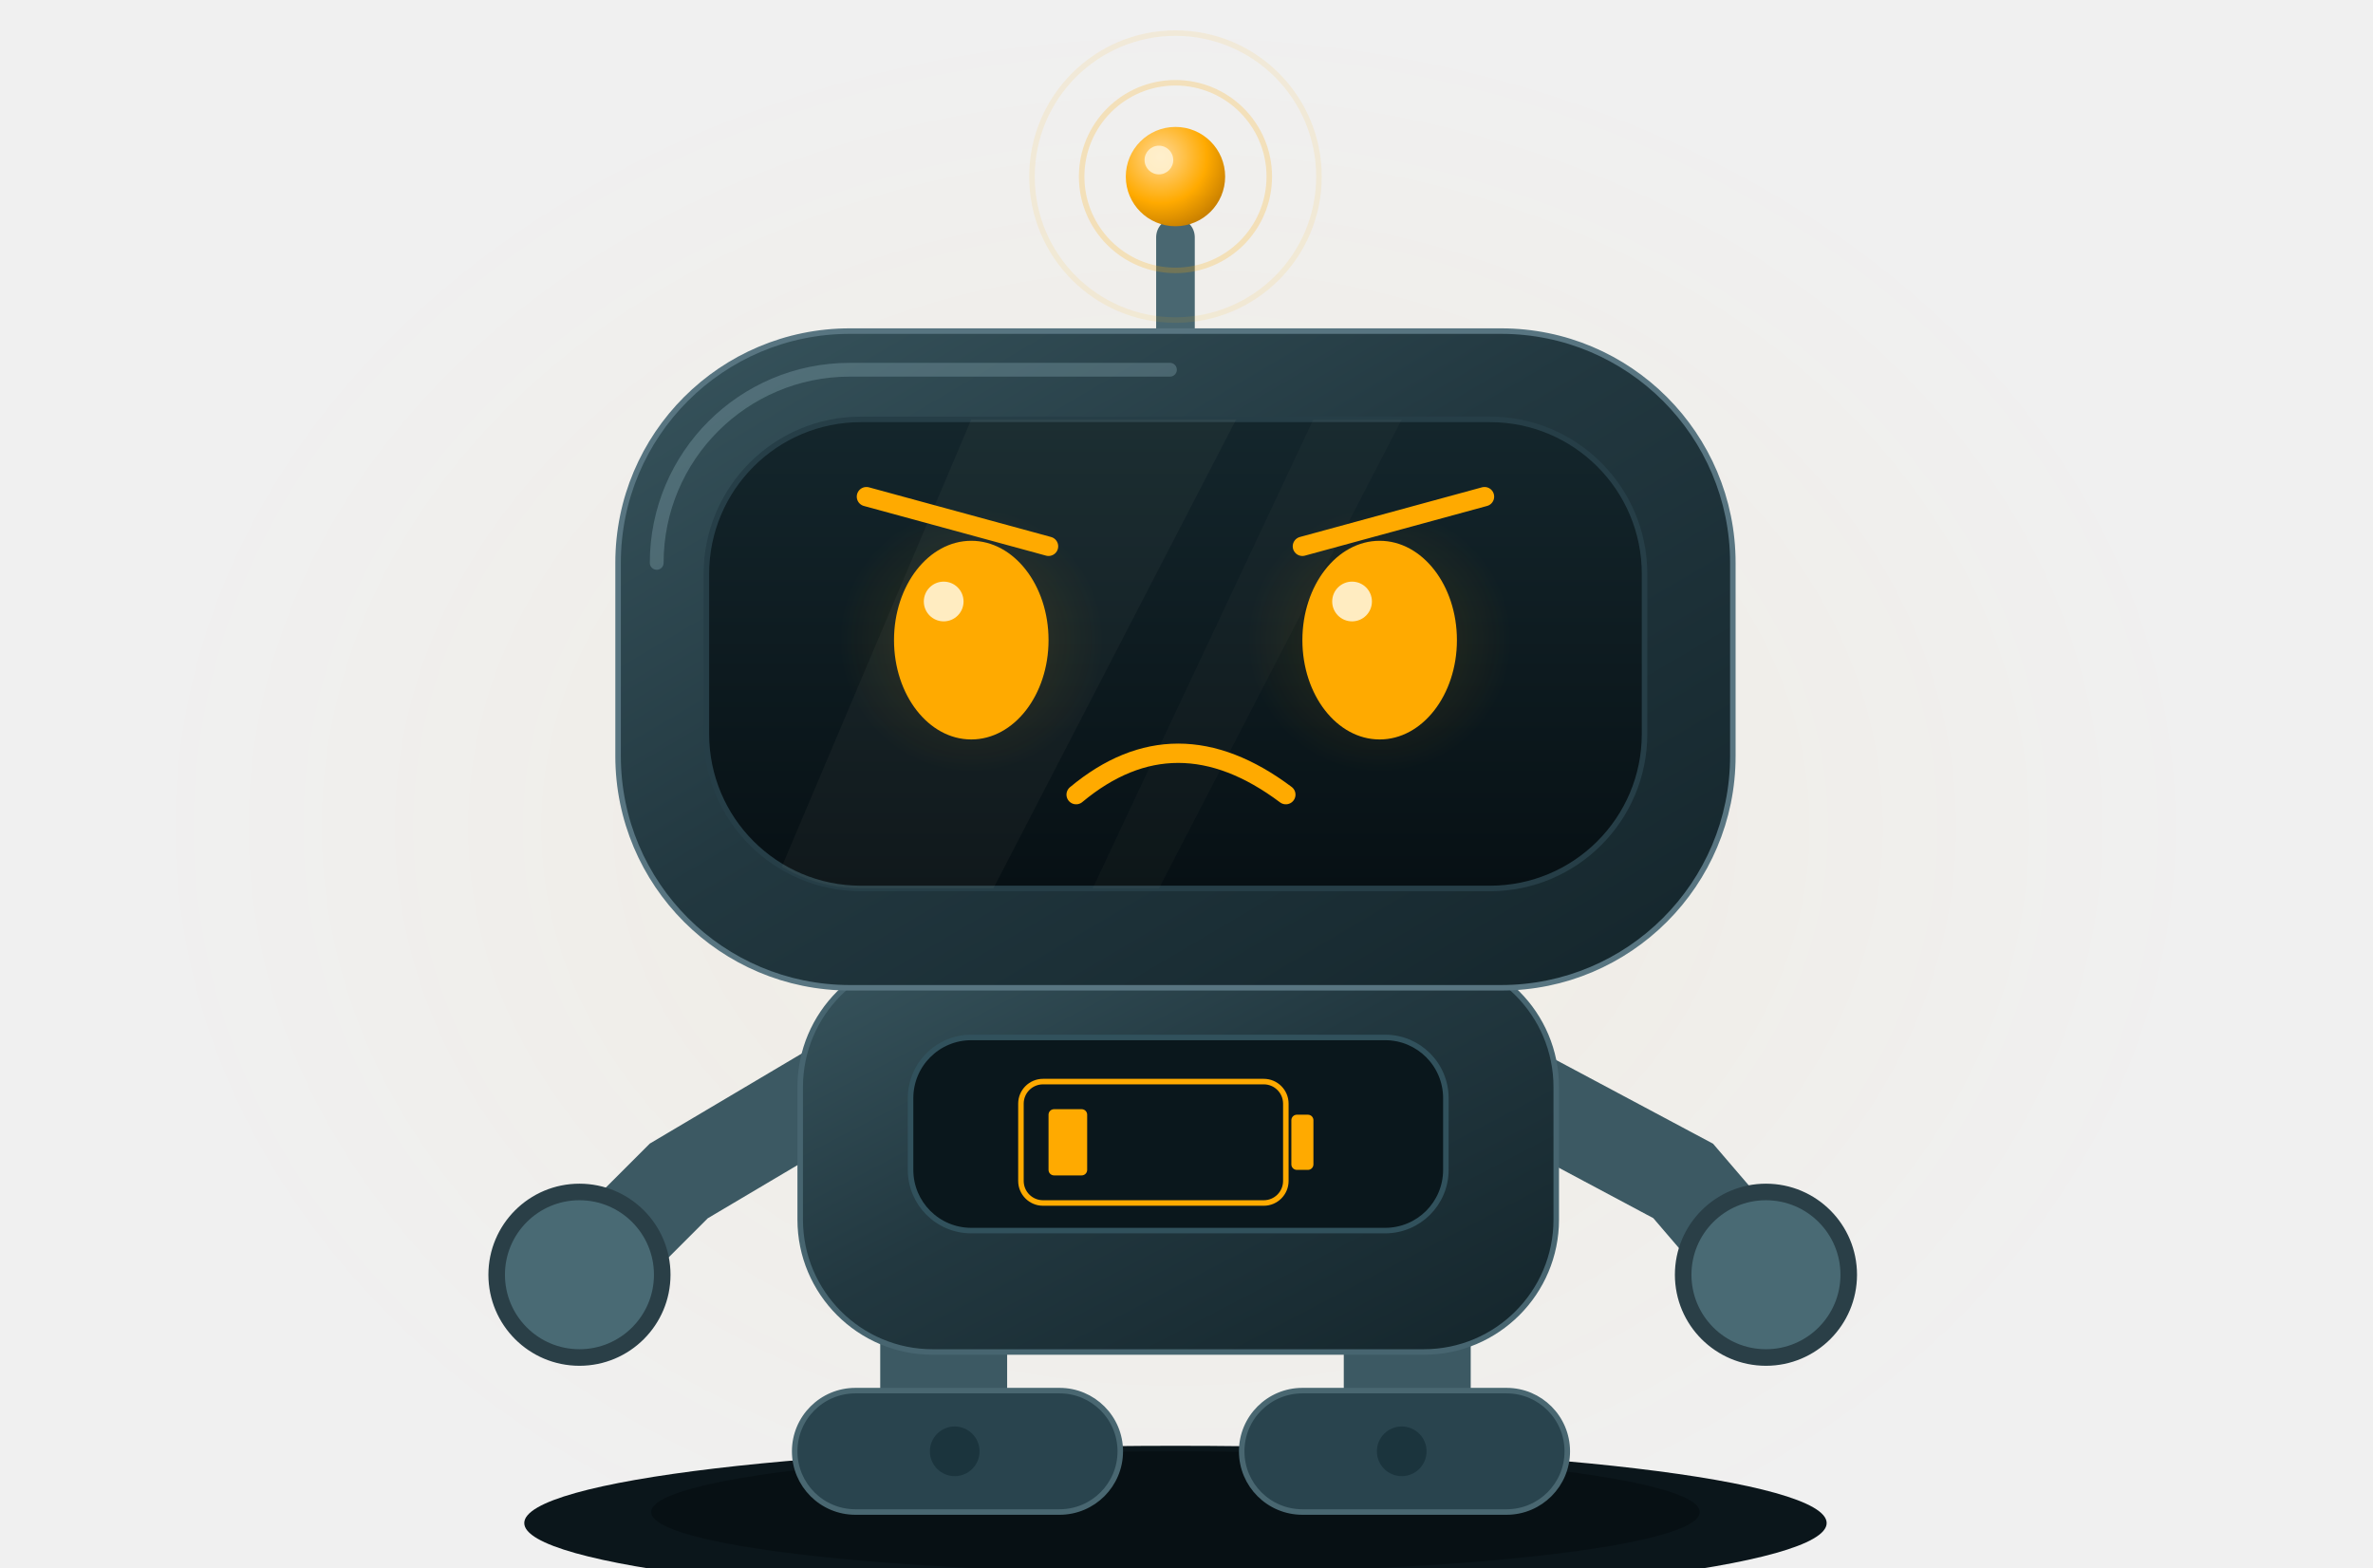
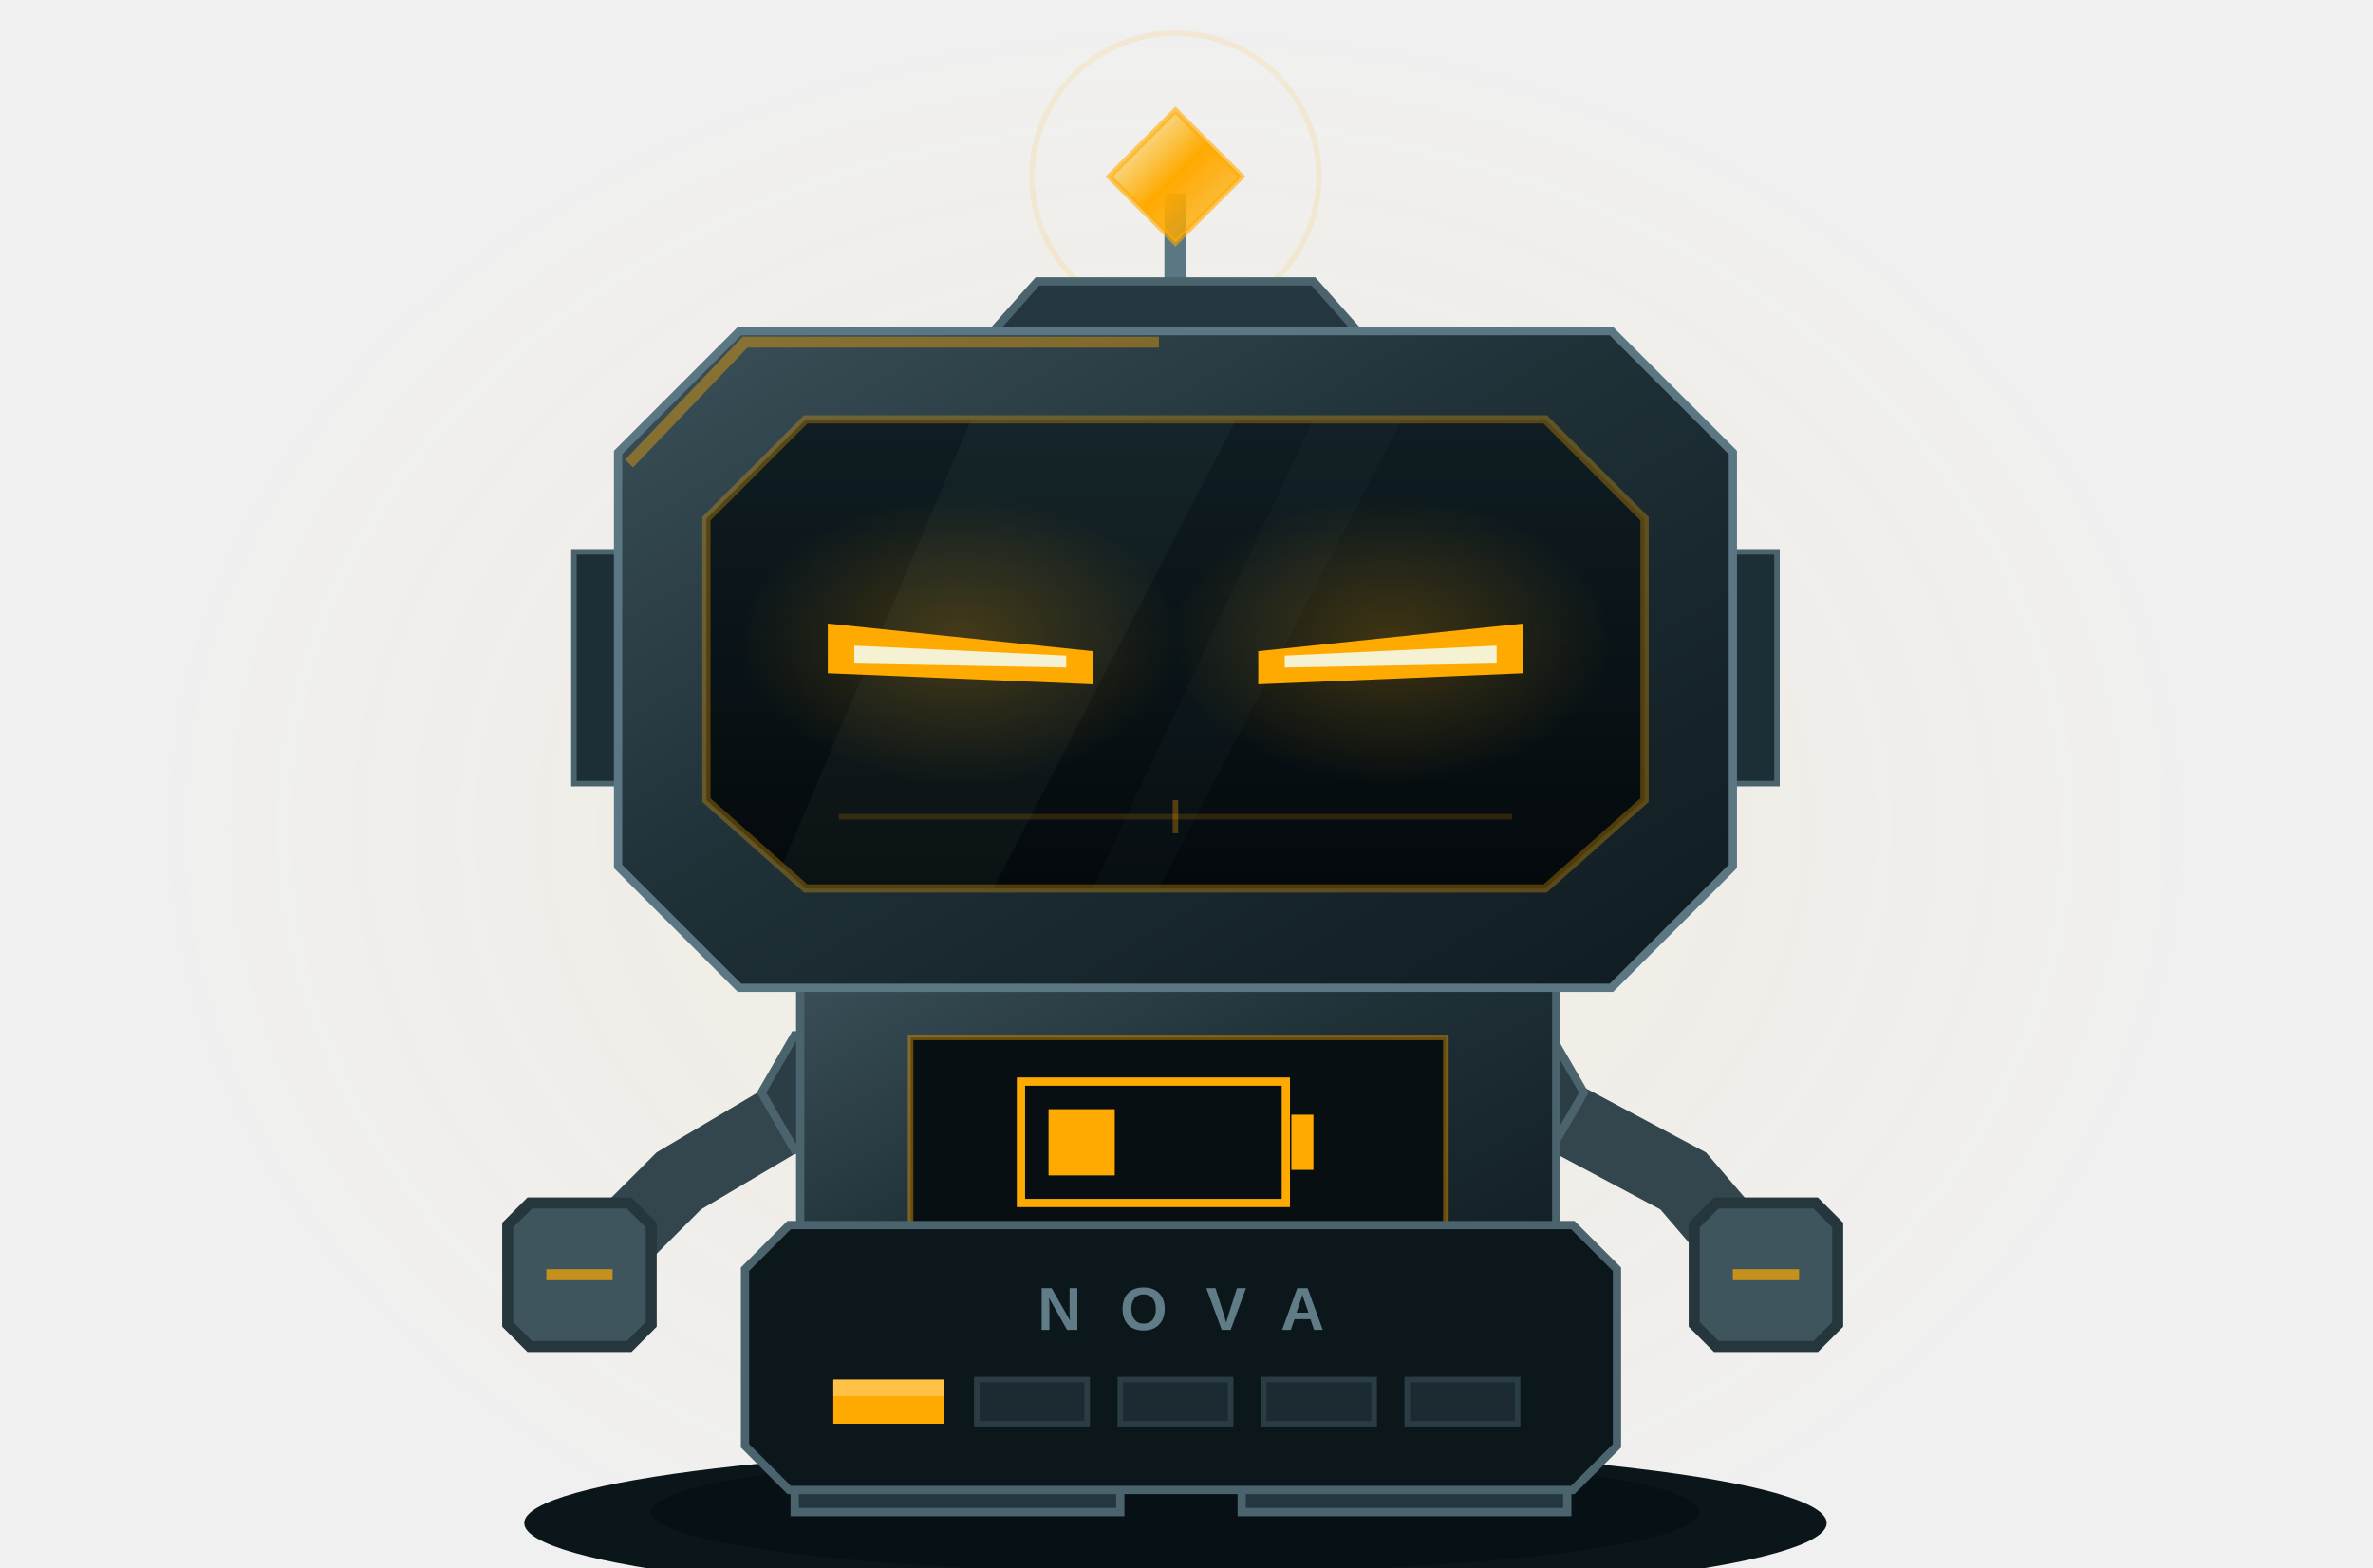
<svg xmlns="http://www.w3.org/2000/svg" width="430" height="284" viewBox="0 0 430 284">
  <defs>
    <linearGradient id="shell" x1="0" y1="0" x2="1" y2="1">
-       <stop stop-color="#38555E" />
-       <stop offset=".45" stop-color="#223840" />
-       <stop offset="1" stop-color="#14252B" />
+       <stop stop-color="#3C515A" />
+       <stop offset=".45" stop-color="#1F3037" />
+       <stop offset="1" stop-color="#0F1B20" />
    </linearGradient>
    <linearGradient id="visor" x1="0" y1="0" x2="0" y2="1">
-       <stop stop-color="#14262C" />
-       <stop offset="1" stop-color="#071014" />
+       <stop stop-color="#0F1D22" />
+       <stop offset="1" stop-color="#04090C" />
    </linearGradient>
    <radialGradient id="glow">
-       <stop stop-color="#FFAA00" stop-opacity=".06" />
-       <stop offset=".55" stop-color="#FFAA00" stop-opacity=".025" />
+       <stop stop-color="#FFAA00" stop-opacity=".07" />
+       <stop offset=".55" stop-color="#FFAA00" stop-opacity=".03" />
      <stop offset="1" stop-color="#FFAA00" stop-opacity="0" />
    </radialGradient>
    <radialGradient id="eg">
-       <stop stop-color="#FFAA00" stop-opacity=".15" />
+       <stop stop-color="#FFAA00" stop-opacity=".22" />
      <stop offset="1" stop-color="#FFAA00" stop-opacity="0" />
    </radialGradient>
-     <radialGradient id="ant" cx=".35" cy=".3" r=".85">
-       <stop stop-color="#FFD894" />
-       <stop offset=".55" stop-color="#FFAA00" />
-       <stop offset="1" stop-color="#B36F00" />
-     </radialGradient>
+     <linearGradient id="ant" x1="0" y1="0" x2="1" y2="1">
+       <stop stop-color="#F2FFF8" />
+       <stop offset=".5" stop-color="#FFAA00" />
+       <stop offset="1" stop-color="#FFAA00" stop-opacity=".55" />
+     </linearGradient>
    <clipPath id="vc">
-       <rect x="148" y="166" width="170" height="85" rx="28" />
+       <polygon points="166,166 300,166 318,184 318,235 300,251 166,251 148,235 148,184" />
    </clipPath>
  </defs>
  <g font-family="Segoe UI, Arial, sans-serif" transform="translate(-20 -90)">
    <ellipse cx="233" cy="240" rx="190" ry="150" fill="url(#glow)" />
    <ellipse cx="233" cy="366" rx="118" ry="14" fill="#0B161B" />
    <ellipse cx="233" cy="364" rx="95" ry="11" fill="#071014" />
-     <path d="M170 288 L143 304 L128 319 M295 288 L325 304 L337 318" fill="none" stroke="#3C5963" stroke-width="17" stroke-linecap="round" />
-     <circle cx="125" cy="321" r="15" fill="#496A74" stroke="#2A3F47" stroke-width="3" />
-     <circle cx="340" cy="321" r="15" fill="#496A74" stroke="#2A3F47" stroke-width="3" />
-     <path d="M191 318 V349 M275 318 V349" stroke="#3C5963" stroke-width="23" stroke-linecap="round" />
-     <rect x="164" y="342" width="59" height="22" rx="11" fill="#29444E" stroke="#496771" />
-     <rect x="245" y="342" width="59" height="22" rx="11" fill="#29444E" stroke="#496771" />
-     <circle cx="193" cy="353" r="4.5" fill="#1B343D" />
-     <circle cx="274" cy="353" r="4.5" fill="#1B343D" />
-     <rect x="165" y="263" width="137" height="72" rx="24" fill="url(#shell)" stroke="#476570" />
-     <rect x="185" y="278" width="97" height="35" rx="11" fill="#0A171C" stroke="#31515C" />
-     <rect x="205" y="286" width="48" height="22" rx="4" fill="none" stroke="#FFAA00" />
-     <rect x="254" y="292" width="4" height="10" rx="1" fill="#FFAA00" />
-     <rect x="210" y="291" width="7" height="12" rx="1" fill="#FFAA00" />
-     <path d="M233 154 V133" stroke="#496771" stroke-width="7" stroke-linecap="round" />
-     <circle cx="233" cy="122" r="26" fill="none" stroke="#FFAA00" stroke-opacity=".1" />
-     <circle cx="233" cy="122" r="17" fill="none" stroke="#FFAA00" stroke-opacity=".22" />
-     <circle cx="233" cy="122" r="9" fill="url(#ant)" />
-     <circle cx="230" cy="119" r="2.6" fill="#FFF3D6" opacity=".85" />
-     <rect x="132" y="150" width="202" height="119" rx="42" fill="url(#shell)" stroke="#587581" />
-     <path d="M139 192 A35 35 0 0 1 174 157 L232 157" fill="none" stroke="#9FC3CD" stroke-opacity=".28" stroke-width="2.5" stroke-linecap="round" />
-     <rect x="148" y="166" width="170" height="85" rx="28" fill="url(#visor)" stroke="#263E47" />
-     <polygon points="196,166 244,166 200,251 160,251" fill="#E8DFC8" opacity=".04" clip-path="url(#vc)" />
-     <polygon points="258,166 274,166 230,251 218,251" fill="#E8DFC8" opacity=".028" clip-path="url(#vc)" />
-     <circle cx="196" cy="206" r="24" fill="url(#eg)" />
-     <circle cx="270" cy="206" r="24" fill="url(#eg)" />
-     <ellipse cx="196" cy="206" rx="14" ry="18" fill="#FFAA00" />
-     <ellipse cx="270" cy="206" rx="14" ry="18" fill="#FFAA00" />
-     <circle cx="191" cy="199" r="3.6" fill="#FFF3D6" opacity=".9" />
-     <circle cx="265" cy="199" r="3.6" fill="#FFF3D6" opacity=".9" />
-     <path d="M177 180 L210 189 M256 189 L289 180" fill="none" stroke="#FFAA00" stroke-width="3.5" stroke-linecap="round" />
-     <path d="M215 234 Q233 219 253 234" stroke="#FFAA00" stroke-width="3.5" stroke-linecap="round" fill="none" />
+     <path d="M170 288 L143 304 L128 319 M295 288 L325 304 L337 318" fill="none" stroke="#33464E" stroke-width="13" stroke-linejoin="miter" stroke-linecap="butt" />
+     <polygon points="116,308 134,308 138,312 138,330 134,334 116,334 112,330 112,312" fill="#3E555E" stroke="#25363D" stroke-width="2" />
+     <line x1="119" y1="321" x2="131" y2="321" stroke="#FFAA00" stroke-opacity=".7" stroke-width="2" />
+     <polygon points="331,308 349,308 353,312 353,330 349,334 331,334 327,330 327,312" fill="#3E555E" stroke="#25363D" stroke-width="2" />
+     <line x1="334" y1="321" x2="346" y2="321" stroke="#FFAA00" stroke-opacity=".7" stroke-width="2" />
+     <polygon points="182,288 176,298.392 164,298.392 158,288 164,277.608 176,277.608" fill="#2B3D45" stroke="#4A636D" stroke-width="1.5" />
+     <polygon points="307,288 301,298.392 289,298.392 283,288 289,277.608 301,277.608" fill="#2B3D45" stroke="#4A636D" stroke-width="1.5" />
+     <rect x="183" y="318" width="16" height="26" fill="#2B3D45" />
+     <rect x="267" y="318" width="16" height="26" fill="#2B3D45" />
+     <polygon points="164,342 214,342 223,350 223,364 164,364" fill="#243740" stroke="#4A636D" stroke-width="1.5" />
+     <polygon points="304,342 254,342 245,350 245,364 304,364" fill="#243740" stroke="#4A636D" stroke-width="1.5" />
+     <polygon points="165,263 302,263 302,318 284,335 183,335 165,318" fill="url(#shell)" stroke="#4A636D" stroke-width="1.5" />
+     <rect x="185" y="278" width="97" height="35" fill="#070F13" stroke="#FFAA00" stroke-opacity=".4" />
+     <rect x="205" y="286" width="48" height="22" fill="none" stroke="#FFAA00" stroke-width="1.5" />
+     <rect x="254" y="292" width="4" height="10" fill="#FFAA00" />
+     <rect x="210" y="291" width="12" height="12" fill="#FFAA00" />
+     <polygon points="163,312 305,312 313,320 313,352 305,360 163,360 155,352 155,320" fill="#0C171C" stroke="#4A636D" stroke-width="1.5" />
+     <text x="234" y="331" font-size="11" font-weight="700" letter-spacing="7" fill="#5F7C87" text-anchor="middle">NOVA</text>
+     <rect x="171" y="340" width="20" height="8" fill="#FFAA00" />
+     <rect x="171" y="340" width="20" height="3" fill="#FFFFFF" opacity=".28" />
+     <rect x="197" y="340" width="20" height="8" fill="#1B2B31" stroke="#2A3D45" stroke-width="1" />
+     <rect x="223" y="340" width="20" height="8" fill="#1B2B31" stroke="#2A3D45" stroke-width="1" />
+     <rect x="249" y="340" width="20" height="8" fill="#1B2B31" stroke="#2A3D45" stroke-width="1" />
+     <rect x="275" y="340" width="20" height="8" fill="#1B2B31" stroke="#2A3D45" stroke-width="1" />
+     <line x1="233" y1="142" x2="233" y2="125" stroke="#5B7783" stroke-width="4" />
+     <circle cx="233" cy="122" r="26" fill="none" stroke="#FFAA00" stroke-opacity=".12" />
+     <polygon points="233,110 245,122 233,134 221,122" fill="url(#ant)" stroke="#FFAA00" stroke-opacity=".6" />
+     <polygon points="200,150 266,150 258,141 208,141" fill="#243740" stroke="#4A636D" stroke-width="1.5" />
+     <rect x="124" y="190" width="8" height="42" fill="#1D2F36" stroke="#4A636D" />
+     <rect x="334" y="190" width="8" height="42" fill="#1D2F36" stroke="#4A636D" />
+     <polygon points="154,150 312,150 334,172 334,247 312,269 154,269 132,247 132,172" fill="url(#shell)" stroke="#5B7783" stroke-width="1.5" />
+     <path d="M134 174 L155 152 L230 152" fill="none" stroke="#FFAA00" stroke-opacity=".4" stroke-width="2" />
+     <polygon points="166,166 300,166 318,184 318,235 300,251 166,251 148,235 148,184" fill="url(#visor)" stroke="#FFAA00" stroke-opacity=".3" stroke-width="1.5" />
+     <polygon points="196,166 244,166 200,251 160,251" fill="#BFE8D2" opacity=".04" clip-path="url(#vc)" />
+     <polygon points="258,166 274,166 230,251 218,251" fill="#BFE8D2" opacity=".025" clip-path="url(#vc)" />
+     <line x1="172" y1="238" x2="294" y2="238" stroke="#FFAA00" stroke-opacity=".16" />
+     <line x1="233" y1="235" x2="233" y2="241" stroke="#FFAA00" stroke-opacity=".3" />
+     <ellipse cx="194" cy="206" rx="40" ry="26" fill="url(#eg)" />
+     <ellipse cx="272" cy="206" rx="40" ry="26" fill="url(#eg)" />
+     <polygon points="170,203 218,208 218,214 170,212" fill="#FFAA00" />
+     <polygon points="296,203 248,208 248,214 296,212" fill="#FFAA00" />
+     <polygon points="174.8,207 213.2,208.8 213.2,210.96 174.8,210.24" fill="#F2FFF8" opacity=".85" />
+     <polygon points="291.2,207 252.8,208.8 252.8,210.96 291.2,210.24" fill="#F2FFF8" opacity=".85" />
  </g>
</svg>
